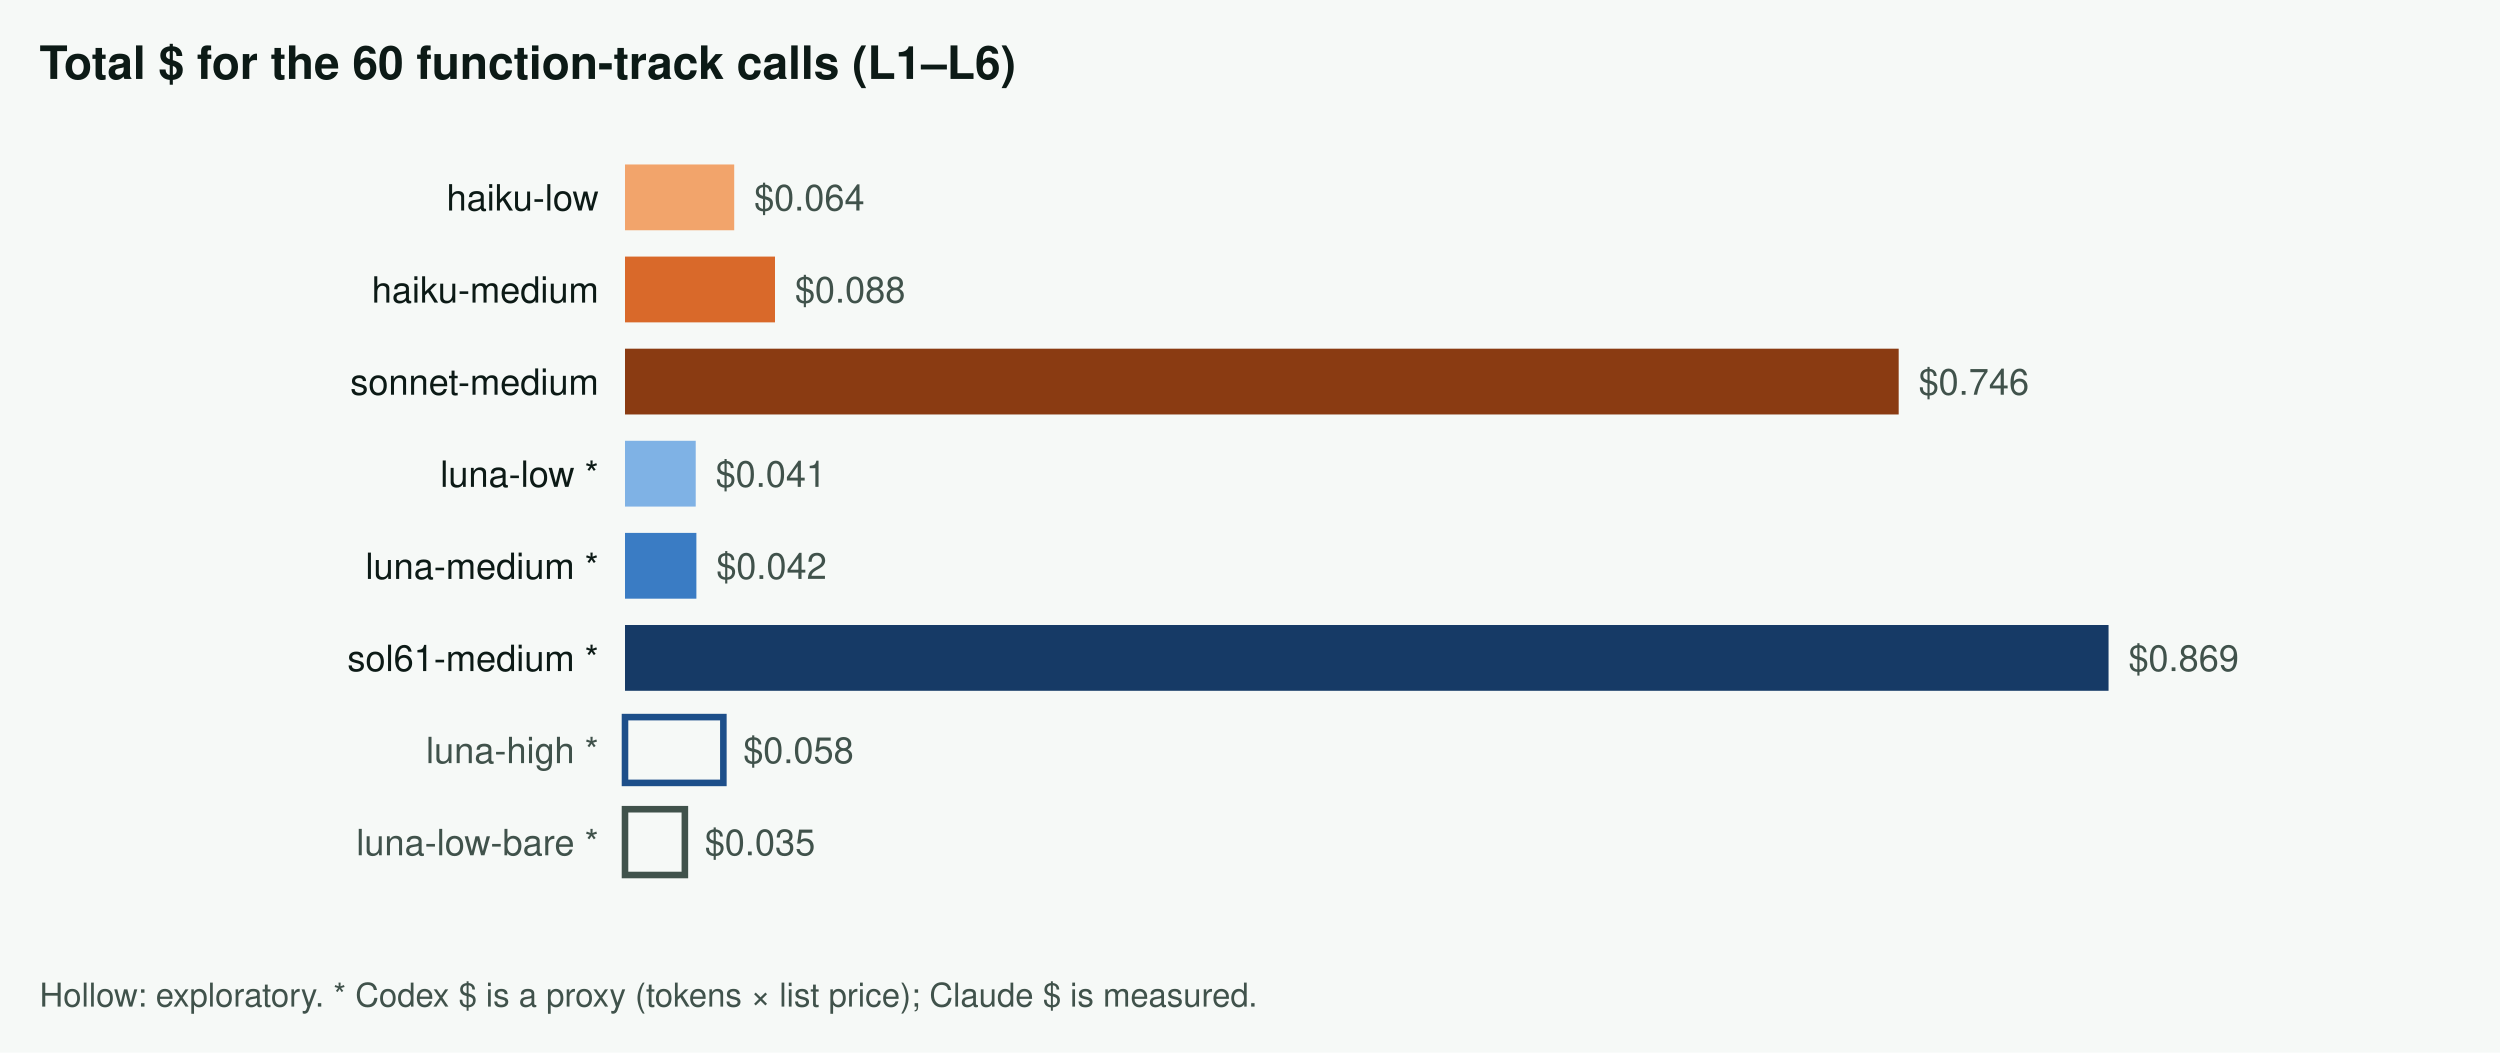
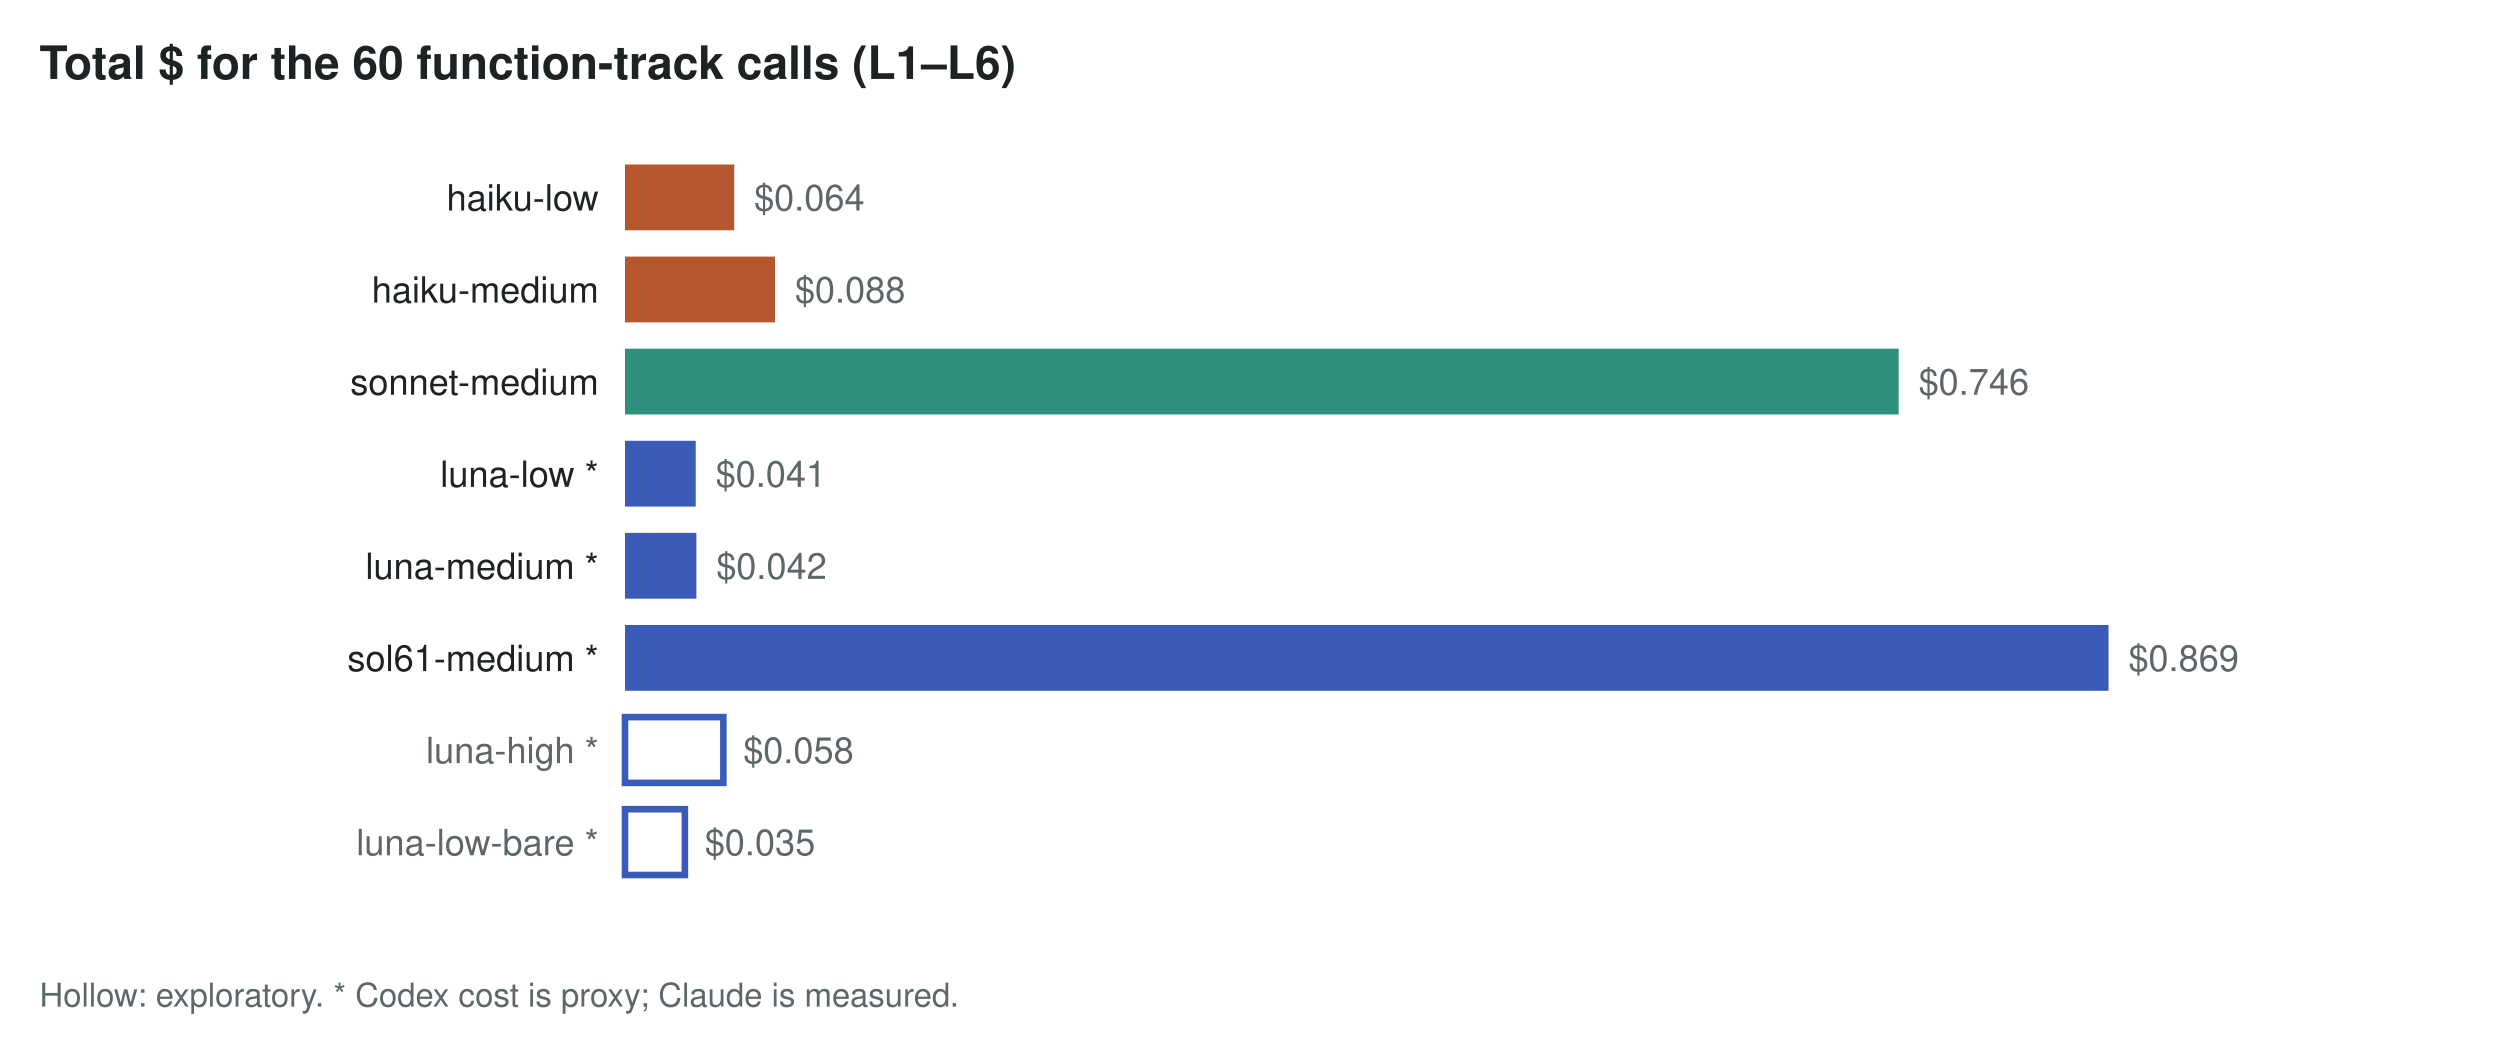
<svg xmlns="http://www.w3.org/2000/svg" viewBox="0 0 760 320" width="760" height="320" font-family="Hanken Grotesk, -apple-system, Segoe UI, Helvetica, Arial, sans-serif" font-size="12">
-   <rect width="760" height="320" fill="#f6f9f7" />
-   <text x="12.0" y="24.0" font-size="14" text-anchor="start" fill="#0c1a16" font-weight="600">Total $ for the 60 function-track calls (L1–L6)</text>
-   <rect x="190" y="50" width="33.2" height="20" fill="#f2a46b" stroke="#f2a46b" stroke-width="0" />
-   <text x="182.0" y="64.0" font-size="11" text-anchor="end" fill="#0c1a16" font-weight="normal">haiku-low</text>
-   <text x="229.2" y="64.0" font-size="11" text-anchor="start" fill="#40524b" font-weight="normal">$0.064</text>
-   <rect x="190" y="78" width="45.6" height="20" fill="#d9692a" stroke="#d9692a" stroke-width="0" />
-   <text x="182.0" y="92.0" font-size="11" text-anchor="end" fill="#0c1a16" font-weight="normal">haiku-medium</text>
-   <text x="241.6" y="92.0" font-size="11" text-anchor="start" fill="#40524b" font-weight="normal">$0.088</text>
-   <rect x="190" y="106" width="387.2" height="20" fill="#8a3b12" stroke="#8a3b12" stroke-width="0" />
-   <text x="182.0" y="120.0" font-size="11" text-anchor="end" fill="#0c1a16" font-weight="normal">sonnet-medium</text>
-   <text x="583.2" y="120.0" font-size="11" text-anchor="start" fill="#40524b" font-weight="normal">$0.746</text>
-   <rect x="190" y="134" width="21.5" height="20" fill="#7fb2e5" stroke="#7fb2e5" stroke-width="0" />
-   <text x="182.0" y="148.0" font-size="11" text-anchor="end" fill="#0c1a16" font-weight="normal">luna-low *</text>
-   <text x="217.5" y="148.0" font-size="11" text-anchor="start" fill="#40524b" font-weight="normal">$0.041</text>
-   <rect x="190" y="162" width="21.7" height="20" fill="#3a7cc4" stroke="#3a7cc4" stroke-width="0" />
-   <text x="182.0" y="176.0" font-size="11" text-anchor="end" fill="#0c1a16" font-weight="normal">luna-medium *</text>
-   <text x="217.7" y="176.0" font-size="11" text-anchor="start" fill="#40524b" font-weight="normal">$0.042</text>
-   <rect x="190" y="190" width="451.0" height="20" fill="#163a66" stroke="#163a66" stroke-width="0" />
-   <text x="182.0" y="204.0" font-size="11" text-anchor="end" fill="#0c1a16" font-weight="normal">sol61-medium *</text>
-   <text x="647.0" y="204.0" font-size="11" text-anchor="start" fill="#40524b" font-weight="normal">$0.869</text>
-   <rect x="190" y="218" width="29.9" height="20" fill="#f6f9f7" stroke="#1d4f8a" stroke-width="2" />
-   <text x="182.0" y="232.0" font-size="11" text-anchor="end" fill="#40524b" font-weight="normal">luna-high *</text>
-   <text x="225.9" y="232.0" font-size="11" text-anchor="start" fill="#40524b" font-weight="normal">$0.058</text>
-   <rect x="190" y="246" width="18.2" height="20" fill="#f6f9f7" stroke="#40524b" stroke-width="2" />
-   <text x="182.0" y="260.0" font-size="11" text-anchor="end" fill="#40524b" font-weight="normal">luna-low-bare *</text>
-   <text x="214.2" y="260.0" font-size="11" text-anchor="start" fill="#40524b" font-weight="normal">$0.035</text>
-   <text x="12.0" y="306.0" font-size="10" text-anchor="start" fill="#40524b" font-weight="normal">Hollow: exploratory. * Codex $ is a proxy (tokens × list price); Claude $ is measured.</text>
+   <rect width="760" height="320" fill="var(--panel,#ffffff)" />
+   <text x="12.0" y="24.0" font-size="14" text-anchor="start" style="fill:var(--fg,#1d2321)" font-weight="600">Total $ for the 60 function-track calls (L1–L6)</text>
+   <rect x="190" y="50" width="33.2" height="20" fill="var(--claude,#b4572e)" stroke="var(--claude,#b4572e)" stroke-width="0" />
+   <text x="182.0" y="64.0" font-size="11" text-anchor="end" style="fill:var(--fg,#1d2321)" font-weight="normal">haiku-low</text>
+   <text x="229.2" y="64.0" font-size="11" text-anchor="start" style="fill:var(--muted,#5d6763)" font-weight="normal">$0.064</text>
+   <rect x="190" y="78" width="45.6" height="20" fill="var(--claude,#b4572e)" stroke="var(--claude,#b4572e)" stroke-width="0" />
+   <text x="182.0" y="92.0" font-size="11" text-anchor="end" style="fill:var(--fg,#1d2321)" font-weight="normal">haiku-medium</text>
+   <text x="241.6" y="92.0" font-size="11" text-anchor="start" style="fill:var(--muted,#5d6763)" font-weight="normal">$0.088</text>
+   <rect x="190" y="106" width="387.2" height="20" fill="var(--sonnet,#2f8f7d)" stroke="var(--sonnet,#2f8f7d)" stroke-width="0" />
+   <text x="182.0" y="120.0" font-size="11" text-anchor="end" style="fill:var(--fg,#1d2321)" font-weight="normal">sonnet-medium</text>
+   <text x="583.2" y="120.0" font-size="11" text-anchor="start" style="fill:var(--muted,#5d6763)" font-weight="normal">$0.746</text>
+   <rect x="190" y="134" width="21.5" height="20" fill="var(--codex,#3a5bb8)" stroke="var(--codex,#3a5bb8)" stroke-width="0" />
+   <text x="182.0" y="148.0" font-size="11" text-anchor="end" style="fill:var(--fg,#1d2321)" font-weight="normal">luna-low *</text>
+   <text x="217.5" y="148.0" font-size="11" text-anchor="start" style="fill:var(--muted,#5d6763)" font-weight="normal">$0.041</text>
+   <rect x="190" y="162" width="21.7" height="20" fill="var(--codex,#3a5bb8)" stroke="var(--codex,#3a5bb8)" stroke-width="0" />
+   <text x="182.0" y="176.0" font-size="11" text-anchor="end" style="fill:var(--fg,#1d2321)" font-weight="normal">luna-medium *</text>
+   <text x="217.7" y="176.0" font-size="11" text-anchor="start" style="fill:var(--muted,#5d6763)" font-weight="normal">$0.042</text>
+   <rect x="190" y="190" width="451.0" height="20" fill="var(--codex,#3a5bb8)" stroke="var(--codex,#3a5bb8)" stroke-width="0" />
+   <text x="182.0" y="204.0" font-size="11" text-anchor="end" style="fill:var(--fg,#1d2321)" font-weight="normal">sol61-medium *</text>
+   <text x="647.0" y="204.0" font-size="11" text-anchor="start" style="fill:var(--muted,#5d6763)" font-weight="normal">$0.869</text>
+   <rect x="190" y="218" width="29.9" height="20" fill="var(--panel,#ffffff)" stroke="var(--codex,#3a5bb8)" stroke-width="2" />
+   <text x="182.0" y="232.0" font-size="11" text-anchor="end" style="fill:var(--muted,#5d6763)" font-weight="normal">luna-high *</text>
+   <text x="225.9" y="232.0" font-size="11" text-anchor="start" style="fill:var(--muted,#5d6763)" font-weight="normal">$0.058</text>
+   <rect x="190" y="246" width="18.2" height="20" fill="var(--panel,#ffffff)" stroke="var(--codex,#3a5bb8)" stroke-width="2" />
+   <text x="182.0" y="260.0" font-size="11" text-anchor="end" style="fill:var(--muted,#5d6763)" font-weight="normal">luna-low-bare *</text>
+   <text x="214.2" y="260.0" font-size="11" text-anchor="start" style="fill:var(--muted,#5d6763)" font-weight="normal">$0.035</text>
+   <text x="12.0" y="306.0" font-size="10" text-anchor="start" style="fill:var(--muted,#5d6763)" font-weight="normal">Hollow: exploratory. * Codex cost is proxy; Claude is measured.</text>
</svg>
